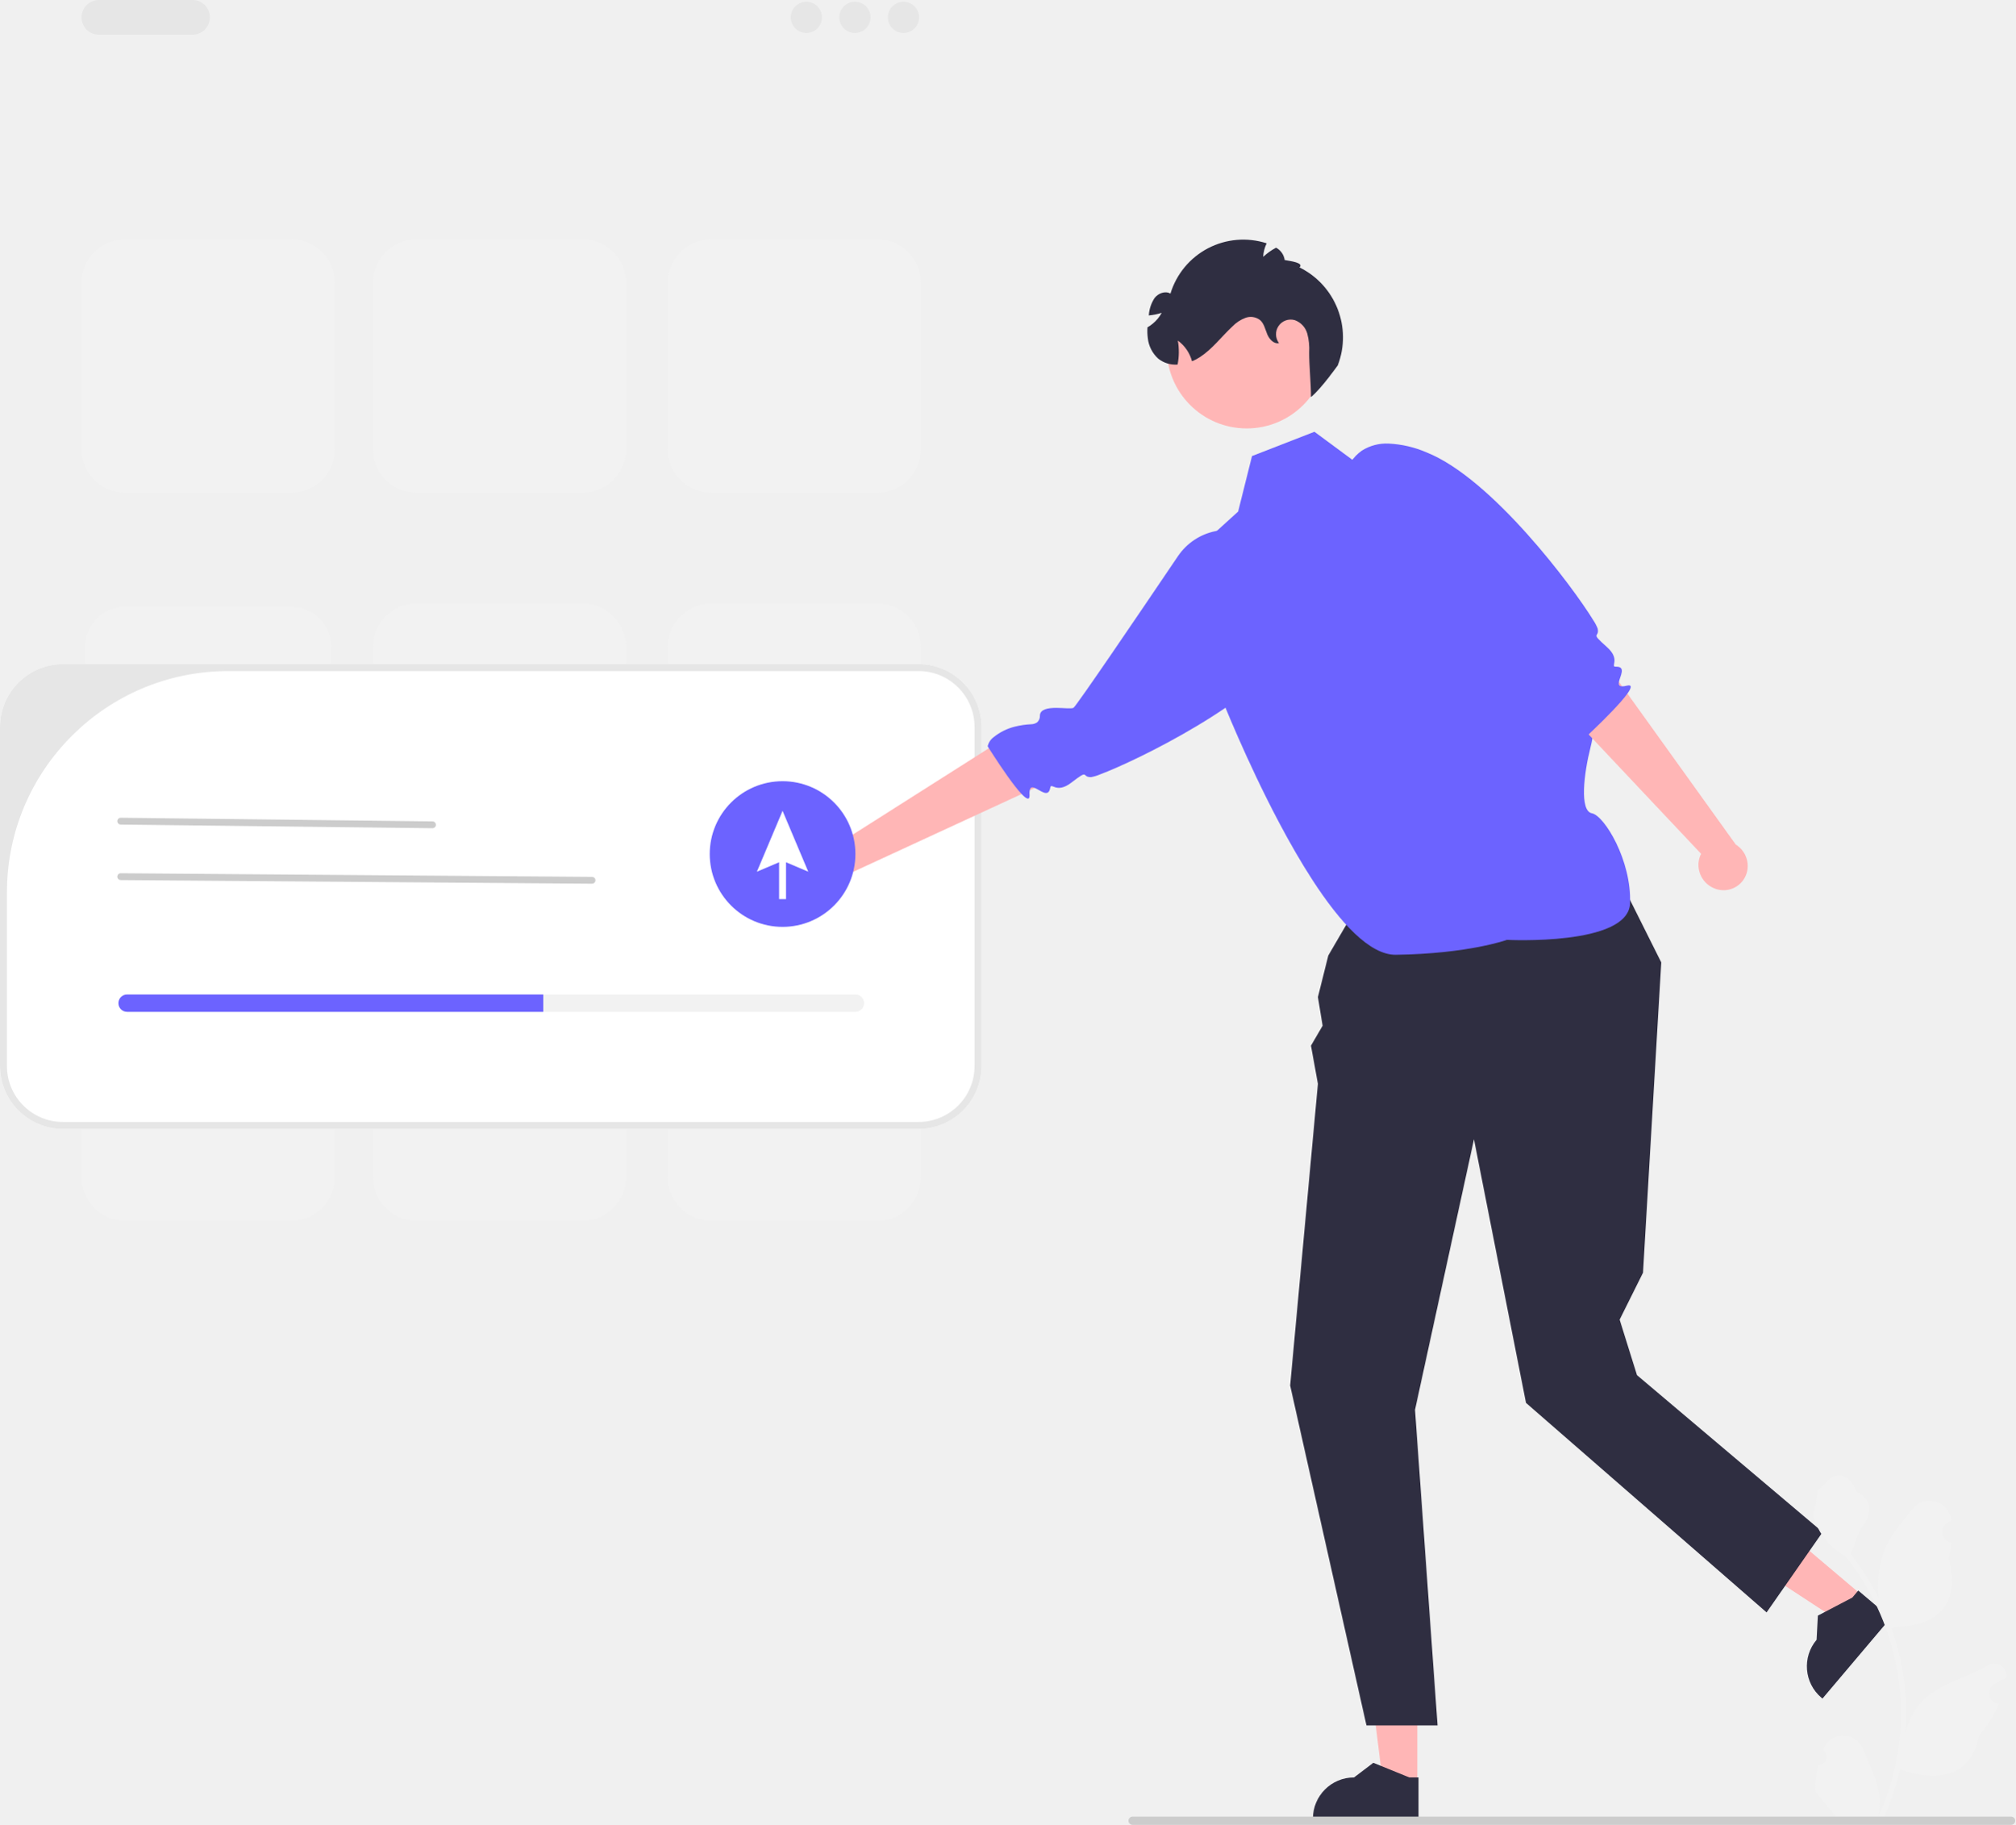
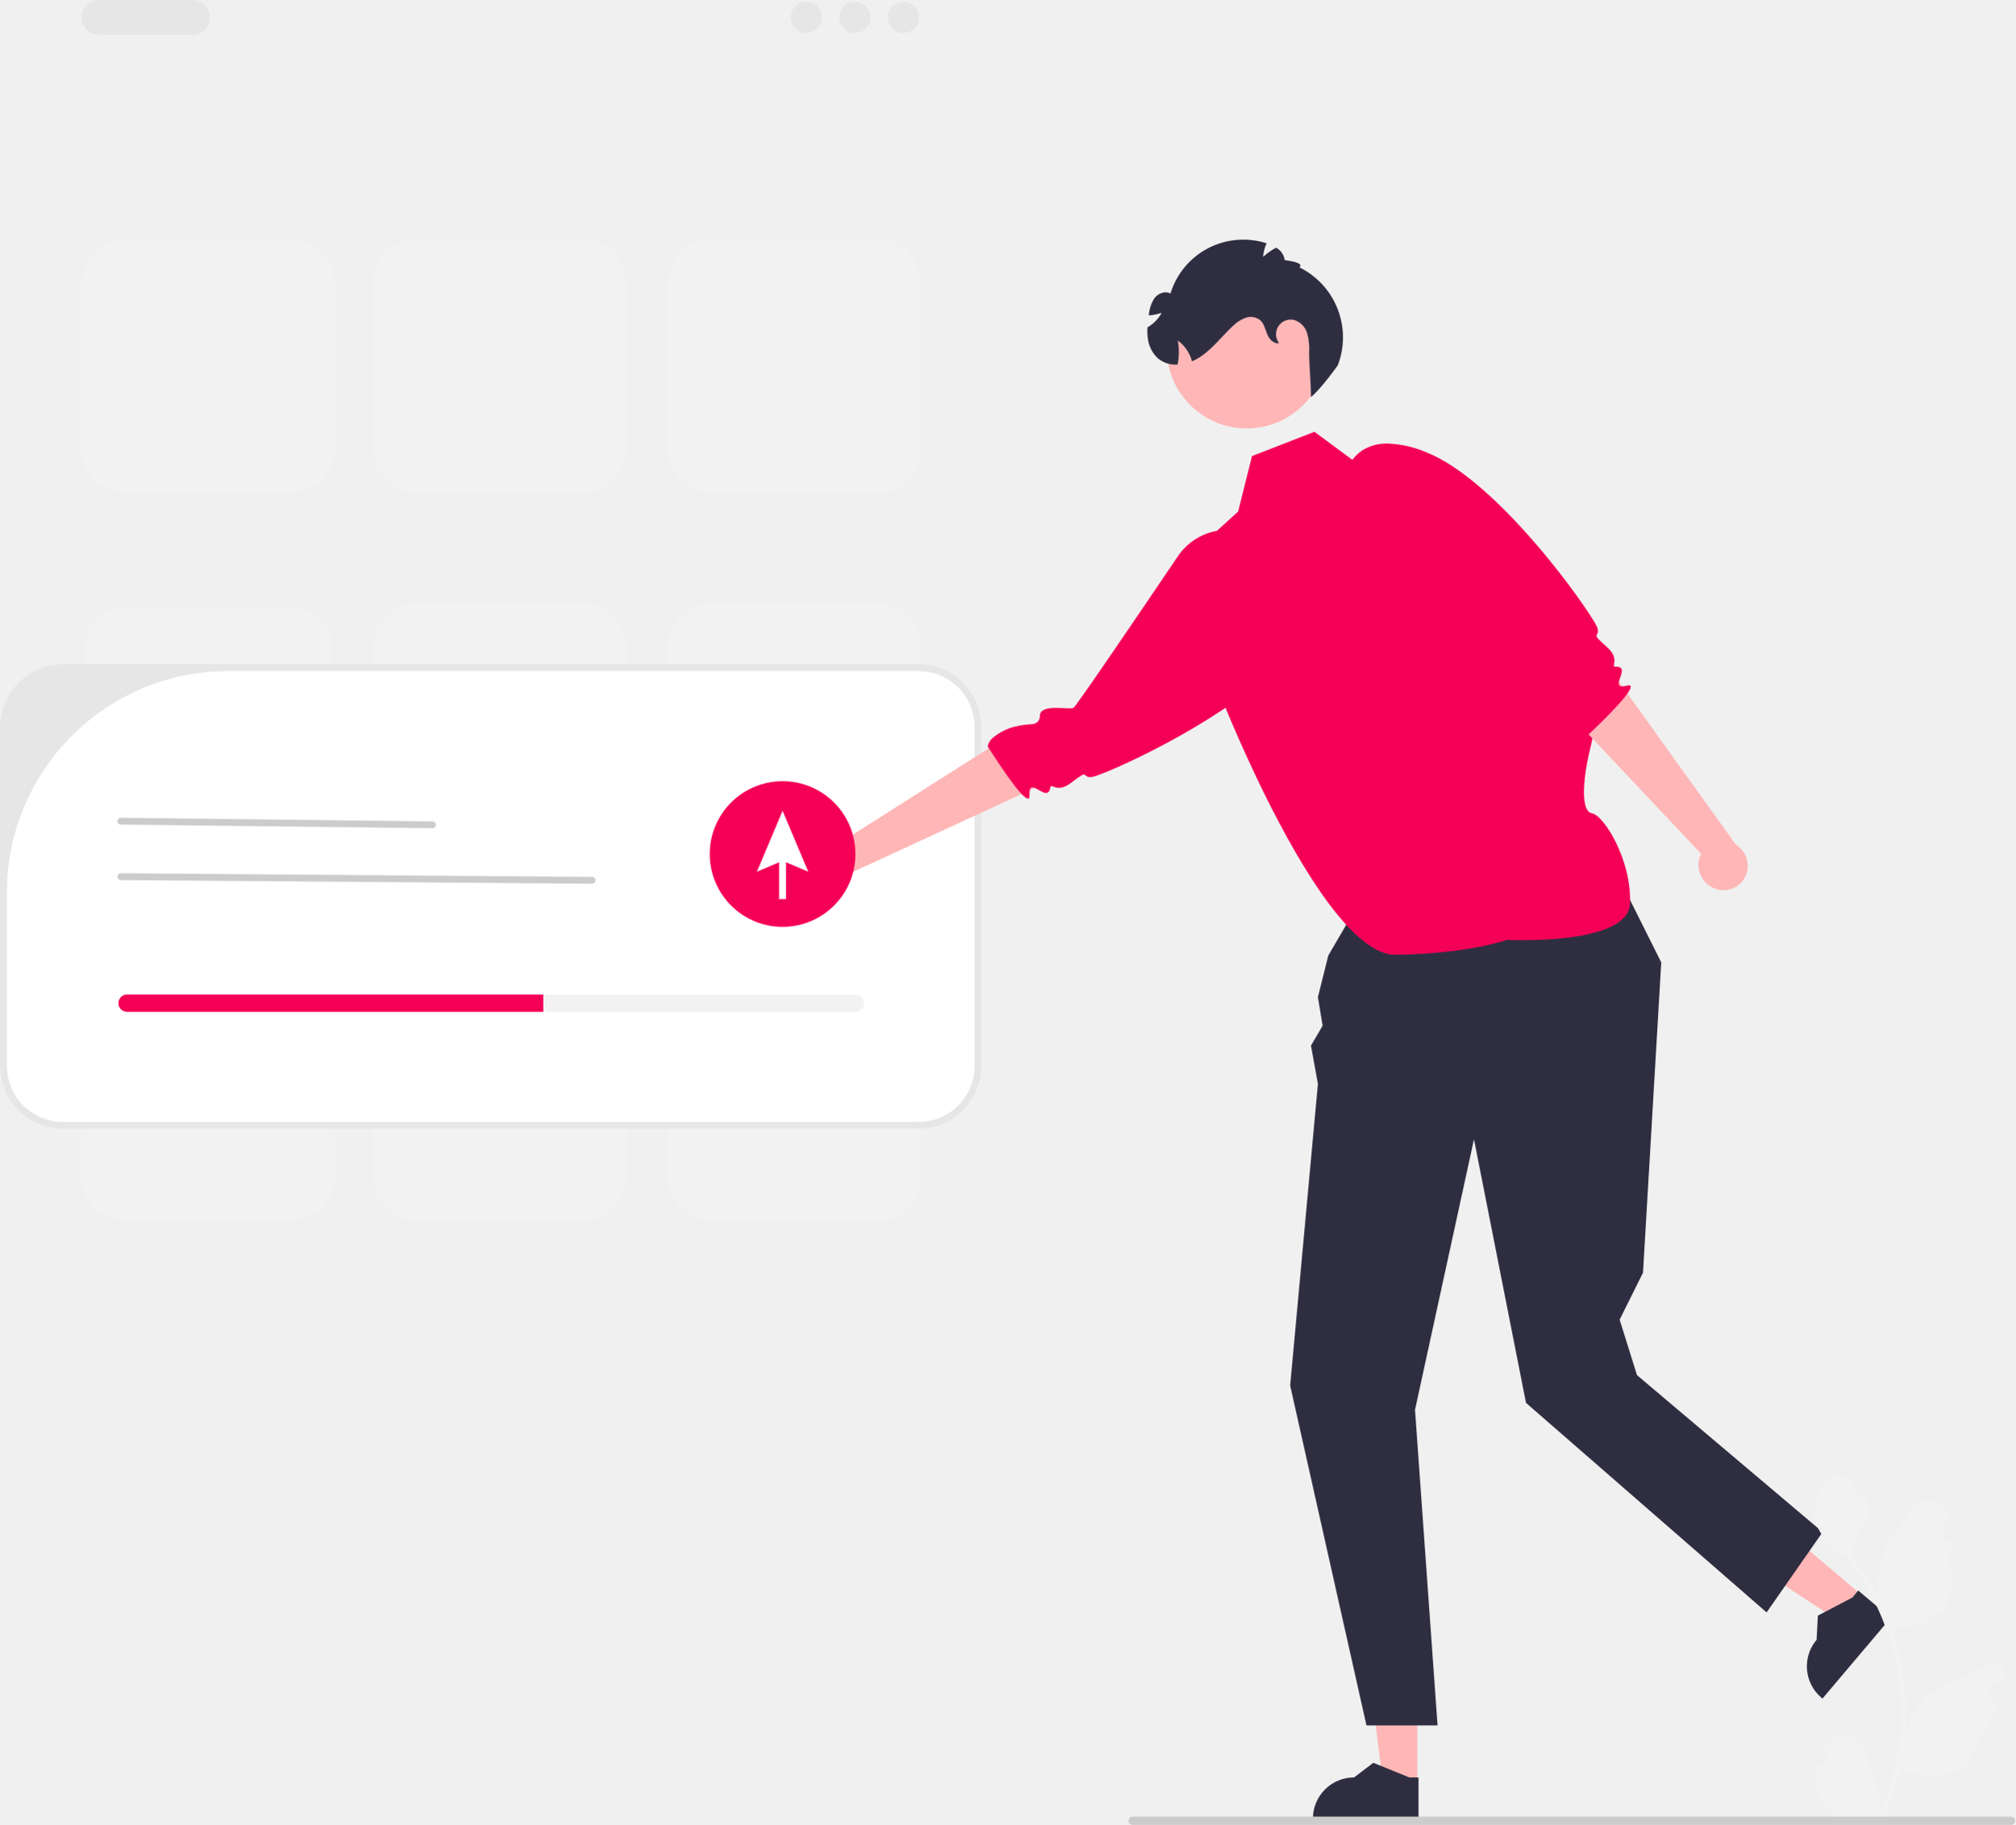
<svg xmlns="http://www.w3.org/2000/svg" data-name="Layer 1" width="581.048" height="526.161" viewBox="0 0 581.048 526.161">
  <polygon points="408.662 514.39 398.761 514.389 394.051 476.199 408.664 476.2 408.662 514.39" fill="#ffb6b6" />
  <path d="M718.487,711.639l-30.447-.001v-.385A11.851,11.851,0,0,1,699.891,699.402h.001l5.562-4.219,10.377,4.22,2.658 0Z" transform="translate(-309.4762 -186.9197)" fill="#2f2e41" />
  <polygon points="537.03 460.1 530.635 467.658 498.436 446.59 507.874 435.434 537.03 460.1" fill="#ffb6b6" />
  <path d="M854.617,653.424l-19.664,23.245-.294-.249a11.851,11.851,0,0,1-1.394-16.701l0-.001.37-6.971,9.923-5.197,1.717-2.029Z" transform="translate(-309.4762 -186.9197)" fill="#2f2e41" />
  <path d="M364.978,196.92h-27a5,5,0,0,1,0-10h27a5,5,0,0,1,0,10Z" transform="translate(-309.4762 -186.9197)" fill="#e6e6e6" />
  <circle cx="232.502" cy="5" r="4.5" fill="#e6e6e6" />
  <circle cx="246.502" cy="5" r="4.5" fill="#e6e6e6" />
  <circle cx="260.502" cy="5" r="4.5" fill="#e6e6e6" />
  <path d="M393.476,328.91h-48a12.514,12.514,0,0,1-12.5-12.5v-48a12.514,12.514,0,0,1,12.5-12.5h48a12.514,12.514,0,0,1,12.5,12.5v48A12.514,12.514,0,0,1,393.476,328.91Z" transform="translate(-309.4762 -186.9197)" fill="#f2f2f2" />
  <path d="M562.478,328.91h-48a12.514,12.514,0,0,1-12.5-12.5v-48a12.514,12.514,0,0,1,12.5-12.5h48a12.514,12.514,0,0,1,12.5,12.5v48A12.514,12.514,0,0,1,562.478,328.91Z" transform="translate(-309.4762 -186.9197)" fill="#f2f2f2" />
  <path d="M477.476,328.91h-48a12.514,12.514,0,0,1-12.5-12.5v-48a12.514,12.514,0,0,1,12.5-12.5h48a12.514,12.514,0,0,1,12.5,12.5v48A12.514,12.514,0,0,1,477.476,328.91Z" transform="translate(-309.4762 -186.9197)" fill="#f2f2f2" />
  <path d="M345.476,361.91a11.513,11.513,0,0,0-11.5,11.5v48a11.513,11.513,0,0,0,11.5,11.5h48a11.513,11.513,0,0,0,11.5-11.5v-48a11.513,11.513,0,0,0-11.5-11.5Z" transform="translate(-309.4762 -186.9197)" fill="#f2f2f2" />
  <path d="M562.478,433.91h-48a12.514,12.514,0,0,1-12.5-12.5v-48a12.514,12.514,0,0,1,12.5-12.5h48a12.514,12.514,0,0,1,12.5,12.5v48A12.514,12.514,0,0,1,562.478,433.91Z" transform="translate(-309.4762 -186.9197)" fill="#f2f2f2" />
  <path d="M477.476,433.91h-48a12.514,12.514,0,0,1-12.5-12.5v-48a12.514,12.514,0,0,1,12.5-12.5h48a12.514,12.514,0,0,1,12.5,12.5v48A12.514,12.514,0,0,1,477.476,433.91Z" transform="translate(-309.4762 -186.9197)" fill="#f2f2f2" />
  <path d="M393.476,538.91h-48a12.514,12.514,0,0,1-12.5-12.5v-48a12.514,12.514,0,0,1,12.5-12.5h48a12.514,12.514,0,0,1,12.5,12.5v48A12.514,12.514,0,0,1,393.476,538.91Z" transform="translate(-309.4762 -186.9197)" fill="#f2f2f2" />
  <path d="M562.478,538.91h-48a12.514,12.514,0,0,1-12.5-12.5v-48a12.514,12.514,0,0,1,12.5-12.5h48a12.514,12.514,0,0,1,12.5,12.5v48A12.514,12.514,0,0,1,562.478,538.91Z" transform="translate(-309.4762 -186.9197)" fill="#f2f2f2" />
  <path d="M477.476,538.91h-48a12.514,12.514,0,0,1-12.5-12.5v-48a12.514,12.514,0,0,1,12.5-12.5h48a12.514,12.514,0,0,1,12.5,12.5v48A12.514,12.514,0,0,1,477.476,538.91Z" transform="translate(-309.4762 -186.9197)" fill="#f2f2f2" />
  <path d="M574.342,512.41H327.61a18.154,18.154,0,0,1-18.134-18.134V396.544A18.154,18.154,0,0,1,327.61,378.41H574.342a18.154,18.154,0,0,1,18.134,18.134v97.732A18.154,18.154,0,0,1,574.342,512.41Z" transform="translate(-309.4762 -186.9197)" fill="#fff" />
  <path d="M574.342,512.41H327.61a18.154,18.154,0,0,1-18.134-18.134V396.544A18.154,18.154,0,0,1,327.61,378.41H574.342a18.154,18.154,0,0,1,18.134,18.134v97.732A18.154,18.154,0,0,1,574.342,512.41Zm-199.047-132a63.819,63.819,0,0,0-63.819,63.819v50.047A16.134,16.134,0,0,0,327.61,510.41H574.342a16.134,16.134,0,0,0,16.134-16.134V396.544a16.134,16.134,0,0,0-16.134-16.134Z" transform="translate(-309.4762 -186.9197)" fill="#e6e6e6" />
  <polygon points="457 233.491 403.921 239.649 383 275.491 380 287.491 381.358 295.741 378 301.491 380 312.491 372 399.491 394 497.491 414.5 497.491 408 406.491 425 328.491 440 404.491 509.37 464.903 525.528 441.739 472 396.491 467 380.491 473.737 366.963 479 277.491 457 233.491" fill="#2f2e41" />
-   <path d="M743.976,457.91s35.008,1.797,35.5-10.5-7.384-25.327-11-26-2.303-11.5-.402-19,.422-10.979-1.838-11.24-54.76-71.76-54.76-71.76l-11.5.5-11.5-8.5-18,7-4,16-11,10,6.299,43.962s6.976,17.744,16.565,35.835c2.983,5.629,6.22,11.291,9.578,16.463,7.909,12.182,16.492,21.643,24.031,21.537C732.976,461.91,743.976,457.91,743.976,457.91Z" transform="translate(-309.4762 -186.9197)" fill="#6c63ff" />
+   <path d="M743.976,457.91s35.008,1.797,35.5-10.5-7.384-25.327-11-26-2.303-11.5-.402-19,.422-10.979-1.838-11.24-54.76-71.76-54.76-71.76l-11.5.5-11.5-8.5-18,7-4,16-11,10,6.299,43.962s6.976,17.744,16.565,35.835c2.983,5.629,6.22,11.291,9.578,16.463,7.909,12.182,16.492,21.643,24.031,21.537C732.976,461.91,743.976,457.91,743.976,457.91Z" transform="translate(-309.4762 -186.9197)" fill="#f50057" />
  <path d="M614.146,411.196l-6.303,2.91-1.459.671-2.336,1.088-48.651,22.463a7.256,7.256,0,0,1-8.742,1.495,6.959,6.959,0,0,1-2.805-9.428c.031-.058.068-.106.099-.164a7.297,7.297,0,0,1,9.756-2.87,7.394,7.394,0,0,1,.96.646l1.263-.803,3.962-2.513,2.993-1.898,5.952-3.787,2.309-1.464,7.485-4.751,7.221-4.581,8.748-5.555,6.724-4.272,2.094,2.091Z" transform="translate(-309.4762 -186.9197)" fill="#ffb6b6" />
-   <path d="M626.739,410.172a12.535,12.535,0,0,1-2.669.815c-2.907.04-.335-2.522-5.727,1.613-4.38,3.35-5.756-.307-6.055,1.48-.496,2.951-2.84.681-4.446.027-.713-.296-1.27-.265-1.459.671a4.771,4.771,0,0,0-.055,1.315c.094,1.698-.861,1.258-2.281-.227-2.343-2.467-5.944-7.797-8.053-11.057-.612-.919-1.091-1.68-1.397-2.152-.222-.352-.343-.555-.343-.555a4.508,4.508,0,0,1,1.719-2.632,15.664,15.664,0,0,1,6.132-3.044,24.139,24.139,0,0,1,4.746-.689,3.184,3.184,0,0,0,1.684-.556l.01-.006a2.481,2.481,0,0,0,.77-1.962c.094-1.822,2.352-2.184,4.676-2.192,2.189.007,4.45.311,5.011-.022.807-.48,18.7-26.832,30.115-43.719a17.196,17.196,0,0,1,23.483-4.874l7.993,5.09a12.347,12.347,0,0,1,6.723,6.444,13.26,13.26,0,0,1,.522,7.92,31.311,31.311,0,0,1-4.617,10.347C672.176,389.346,636.989,406.329,626.739,410.172Z" transform="translate(-309.4762 -186.9197)" fill="#6c63ff" />
+   <path d="M626.739,410.172a12.535,12.535,0,0,1-2.669.815c-2.907.04-.335-2.522-5.727,1.613-4.38,3.35-5.756-.307-6.055,1.48-.496,2.951-2.84.681-4.446.027-.713-.296-1.27-.265-1.459.671a4.771,4.771,0,0,0-.055,1.315c.094,1.698-.861,1.258-2.281-.227-2.343-2.467-5.944-7.797-8.053-11.057-.612-.919-1.091-1.68-1.397-2.152-.222-.352-.343-.555-.343-.555a4.508,4.508,0,0,1,1.719-2.632,15.664,15.664,0,0,1,6.132-3.044,24.139,24.139,0,0,1,4.746-.689,3.184,3.184,0,0,0,1.684-.556l.01-.006a2.481,2.481,0,0,0,.77-1.962c.094-1.822,2.352-2.184,4.676-2.192,2.189.007,4.45.311,5.011-.022.807-.48,18.7-26.832,30.115-43.719a17.196,17.196,0,0,1,23.483-4.874l7.993,5.09a12.347,12.347,0,0,1,6.723,6.444,13.26,13.26,0,0,1,.522,7.92,31.311,31.311,0,0,1-4.617,10.347C672.176,389.346,636.989,406.329,626.739,410.172Z" transform="translate(-309.4762 -186.9197)" fill="#f50057" />
  <path d="M772.226,377.865l4.048,5.64.935,1.306,1.51,2.089,31.245,43.535a7.256,7.256,0,0,1,3.118,8.302,6.959,6.959,0,0,1-8.728,4.535c-.063-.02-.117-.047-.179-.066a7.297,7.297,0,0,1-4.66-9.039,7.396,7.396,0,0,1,.453-1.065l-1.027-1.088-3.216-3.416-2.429-2.581-4.843-5.13-1.874-1.991-6.079-6.454-5.862-6.226-7.106-7.542-5.465-5.796,1.658-2.451Z" transform="translate(-309.4762 -186.9197)" fill="#ffb6b6" />
-   <path d="M768.842,365.692a12.535,12.535,0,0,1,1.304,2.467c.589,2.847-2.414.805,2.665,5.32,4.117,3.669.786,5.711,2.597,5.666,2.992-.07,1.205,2.66.866,4.361-.156.756-.021,1.297.935,1.306a4.771,4.771,0,0,0,1.302-.194c1.65-.412,1.398.608.208,2.283-1.98,2.767-6.534,7.309-9.338,9.996-.787.774-1.444,1.388-1.85,1.779-.304.285-.48.442-.48.442a4.508,4.508,0,0,1-2.909-1.192,15.664,15.664,0,0,1-4.147-5.447,24.139,24.139,0,0,1-1.573-4.53,3.184,3.184,0,0,0-.864-1.549l-.007-.008a2.481,2.481,0,0,0-2.072-.385c-1.807.252-2.588-1.898-3.035-4.179-.407-2.151-.535-4.429-.968-4.917-.919-1.034-27.44-16.798-27.44-16.798l-26.91-35.472a12.347,12.347,0,0,1,5.059-7.819,13.261,13.261,0,0,1,7.679-2.008,31.311,31.311,0,0,1,11.033,2.58C739.811,325.004,763.133,356.352,768.842,365.692Z" transform="translate(-309.4762 -186.9197)" fill="#6c63ff" />
+   <path d="M768.842,365.692a12.535,12.535,0,0,1,1.304,2.467c.589,2.847-2.414.805,2.665,5.32,4.117,3.669.786,5.711,2.597,5.666,2.992-.07,1.205,2.66.866,4.361-.156.756-.021,1.297.935,1.306a4.771,4.771,0,0,0,1.302-.194c1.65-.412,1.398.608.208,2.283-1.98,2.767-6.534,7.309-9.338,9.996-.787.774-1.444,1.388-1.85,1.779-.304.285-.48.442-.48.442a4.508,4.508,0,0,1-2.909-1.192,15.664,15.664,0,0,1-4.147-5.447,24.139,24.139,0,0,1-1.573-4.53,3.184,3.184,0,0,0-.864-1.549l-.007-.008a2.481,2.481,0,0,0-2.072-.385c-1.807.252-2.588-1.898-3.035-4.179-.407-2.151-.535-4.429-.968-4.917-.919-1.034-27.44-16.798-27.44-16.798l-26.91-35.472a12.347,12.347,0,0,1,5.059-7.819,13.261,13.261,0,0,1,7.679-2.008,31.311,31.311,0,0,1,11.033,2.58C739.811,325.004,763.133,356.352,768.842,365.692Z" transform="translate(-309.4762 -186.9197)" fill="#f50057" />
  <circle cx="359.468" cy="100.473" r="23.056" fill="#ffb6b6" />
  <path d="M695.206,292.25s-4.76,6.75-7.73,9.16c.03-3.51-.55-9.36-.52-12.86a17.207,17.207,0,0,0-.55-5.46,5.763,5.763,0,0,0-3.61-3.87,4.235,4.235,0,0,0-4.54,6.63c-1.5.31-2.8-1.14-3.39-2.56-.59-1.42-.9-3.06-2.06-4.08a4.411,4.411,0,0,0-4.25-.64,10.291,10.291,0,0,0-3.72,2.46c-3.15,2.93-5.76,6.49-9.37,8.85a13.86,13.86,0,0,1-2.29,1.21,10.858,10.858,0,0,0-4.09-5.98,18.724,18.724,0,0,1-.07,6.92,7.945,7.945,0,0,1-5.59-1.71,9.299,9.299,0,0,1-3-5.92,15.389,15.389,0,0,1-.09-3.11,9.489,9.489,0,0,0,1.53-1.06,10.326,10.326,0,0,0,2.57-3.12,16.925,16.925,0,0,1-3.73.76c.01-.08.02-.15.03-.23a10.223,10.223,0,0,1,1.66-4.82c1.06-1.35,3.07-2.12,4.56-1.25a21.939,21.939,0,0,1,27.74-14.5,10.428,10.428,0,0,0-1.01,3.91,17.783,17.783,0,0,1,3.73-2.65,4.824,4.824,0,0,1,2.48,3.56c1.91.35,5.57.8,4.27,2.13a22.485,22.485,0,0,1,11.04,28.23Z" transform="translate(-309.4762 -186.9197)" fill="#2f2e41" />
  <path d="M434.205,425.716,344.315,424.667a.984.984,0,1,1,.007-1.967l89.89,1.049a.984.984,0,0,1-.007,1.967Z" transform="translate(-309.4762 -186.9197)" fill="#ccc" />
  <path d="M480.205,441.716,344.315,440.667a.984.984,0,1,1,.007-1.967l135.89,1.049a.984.984,0,0,1-.007,1.967Z" transform="translate(-309.4762 -186.9197)" fill="#ccc" />
-   <circle cx="225.641" cy="246.241" r="21" fill="#6c63ff" />
+   <circle cx="225.641" cy="246.241" r="21" fill="#f50057" />
  <polygon points="233.048 251.336 225.641 233.78 218.235 251.336 224.641 248.615 224.641 259.241 226.641 259.241 226.641 248.615 233.048 251.336" fill="#fff" />
  <path d="M556.118,473.66h-210a2.5,2.5,0,0,0,0,5h210a2.5,2.5,0,0,0,0-5Z" transform="translate(-309.4762 -186.9197)" fill="#f2f2f2" />
-   <path d="M466.118,473.66v5h-120a2.5,2.5,0,0,1,0-5Z" transform="translate(-309.4762 -186.9197)" fill="#6c63ff" />
+   <path d="M466.118,473.66v5h-120a2.5,2.5,0,0,1,0-5Z" transform="translate(-309.4762 -186.9197)" fill="#f50057" />
  <path d="M833.789,695.747a2.269,2.269,0,0,0,1.645-3.933l-.155-.618q.031-.074.062-.148a6.094,6.094,0,0,1,11.241.042c1.839,4.428,4.179,8.864,4.756,13.546a18.029,18.029,0,0,1-.316,6.2,72.281,72.281,0,0,0,6.575-30.021,69.766,69.766,0,0,0-.433-7.783q-.358-3.178-.995-6.31a73.119,73.119,0,0,0-14.5-30.99,19.459,19.459,0,0,1-8.093-8.397,14.843,14.843,0,0,1-1.35-4.056c.394.052,1.486-5.949,1.188-6.317.549-.833,1.532-1.247,2.131-2.06,2.982-4.043,7.091-3.337,9.236,2.157,4.582,2.313,4.627,6.148,1.815,9.837-1.789,2.347-2.035,5.522-3.604,8.035.162.207.329.407.491.614a73.591,73.591,0,0,1,7.681,12.169,30.592,30.592,0,0,1,1.826-14.21c1.748-4.217,5.025-7.769,7.91-11.415a6.279,6.279,0,0,1,11.184,3.083q.009.081.017.161-.643.363-1.259.77a3.078,3.078,0,0,0,1.241,5.602l.063.01a30.628,30.628,0,0,1-.807,4.579c3.702,14.316-4.29,19.53-15.701,19.764-.252.129-.497.258-.749.381a75.115,75.115,0,0,1,4.043,19.028,71.243,71.243,0,0,1-.052,11.503l.019-.136a18.826,18.826,0,0,1,6.427-10.87c4.946-4.063,11.933-5.559,17.268-8.824a3.533,3.533,0,0,1,5.411,3.437l-.022.143a20.677,20.677,0,0,0-2.319,1.117q-.643.363-1.259.77a3.078,3.078,0,0,0,1.241,5.602l.063.01c.045.006.084.013.129.019a30.654,30.654,0,0,1-5.639,8.829c-2.315,12.497-12.256,13.683-22.89,10.044h-.006a75.093,75.093,0,0,1-5.044,14.726H834.24c-.065-.2-.123-.407-.181-.607a20.475,20.475,0,0,0,4.986-.297c-1.337-1.641-2.674-3.294-4.011-4.935a1.121,1.121,0,0,1-.084-.097c-.678-.84-1.363-1.673-2.041-2.512l-0-.001a29.99,29.99,0,0,1,.879-7.64Z" transform="translate(-309.4762 -186.9197)" fill="#f2f2f2" />
  <path d="M634.854,711.89a1.186,1.186,0,0,0,1.19,1.19h253.29a1.19,1.19,0,1,0,0-2.38h-253.29A1.187,1.187,0,0,0,634.854,711.89Z" transform="translate(-309.4762 -186.9197)" fill="#ccc" />
</svg>
